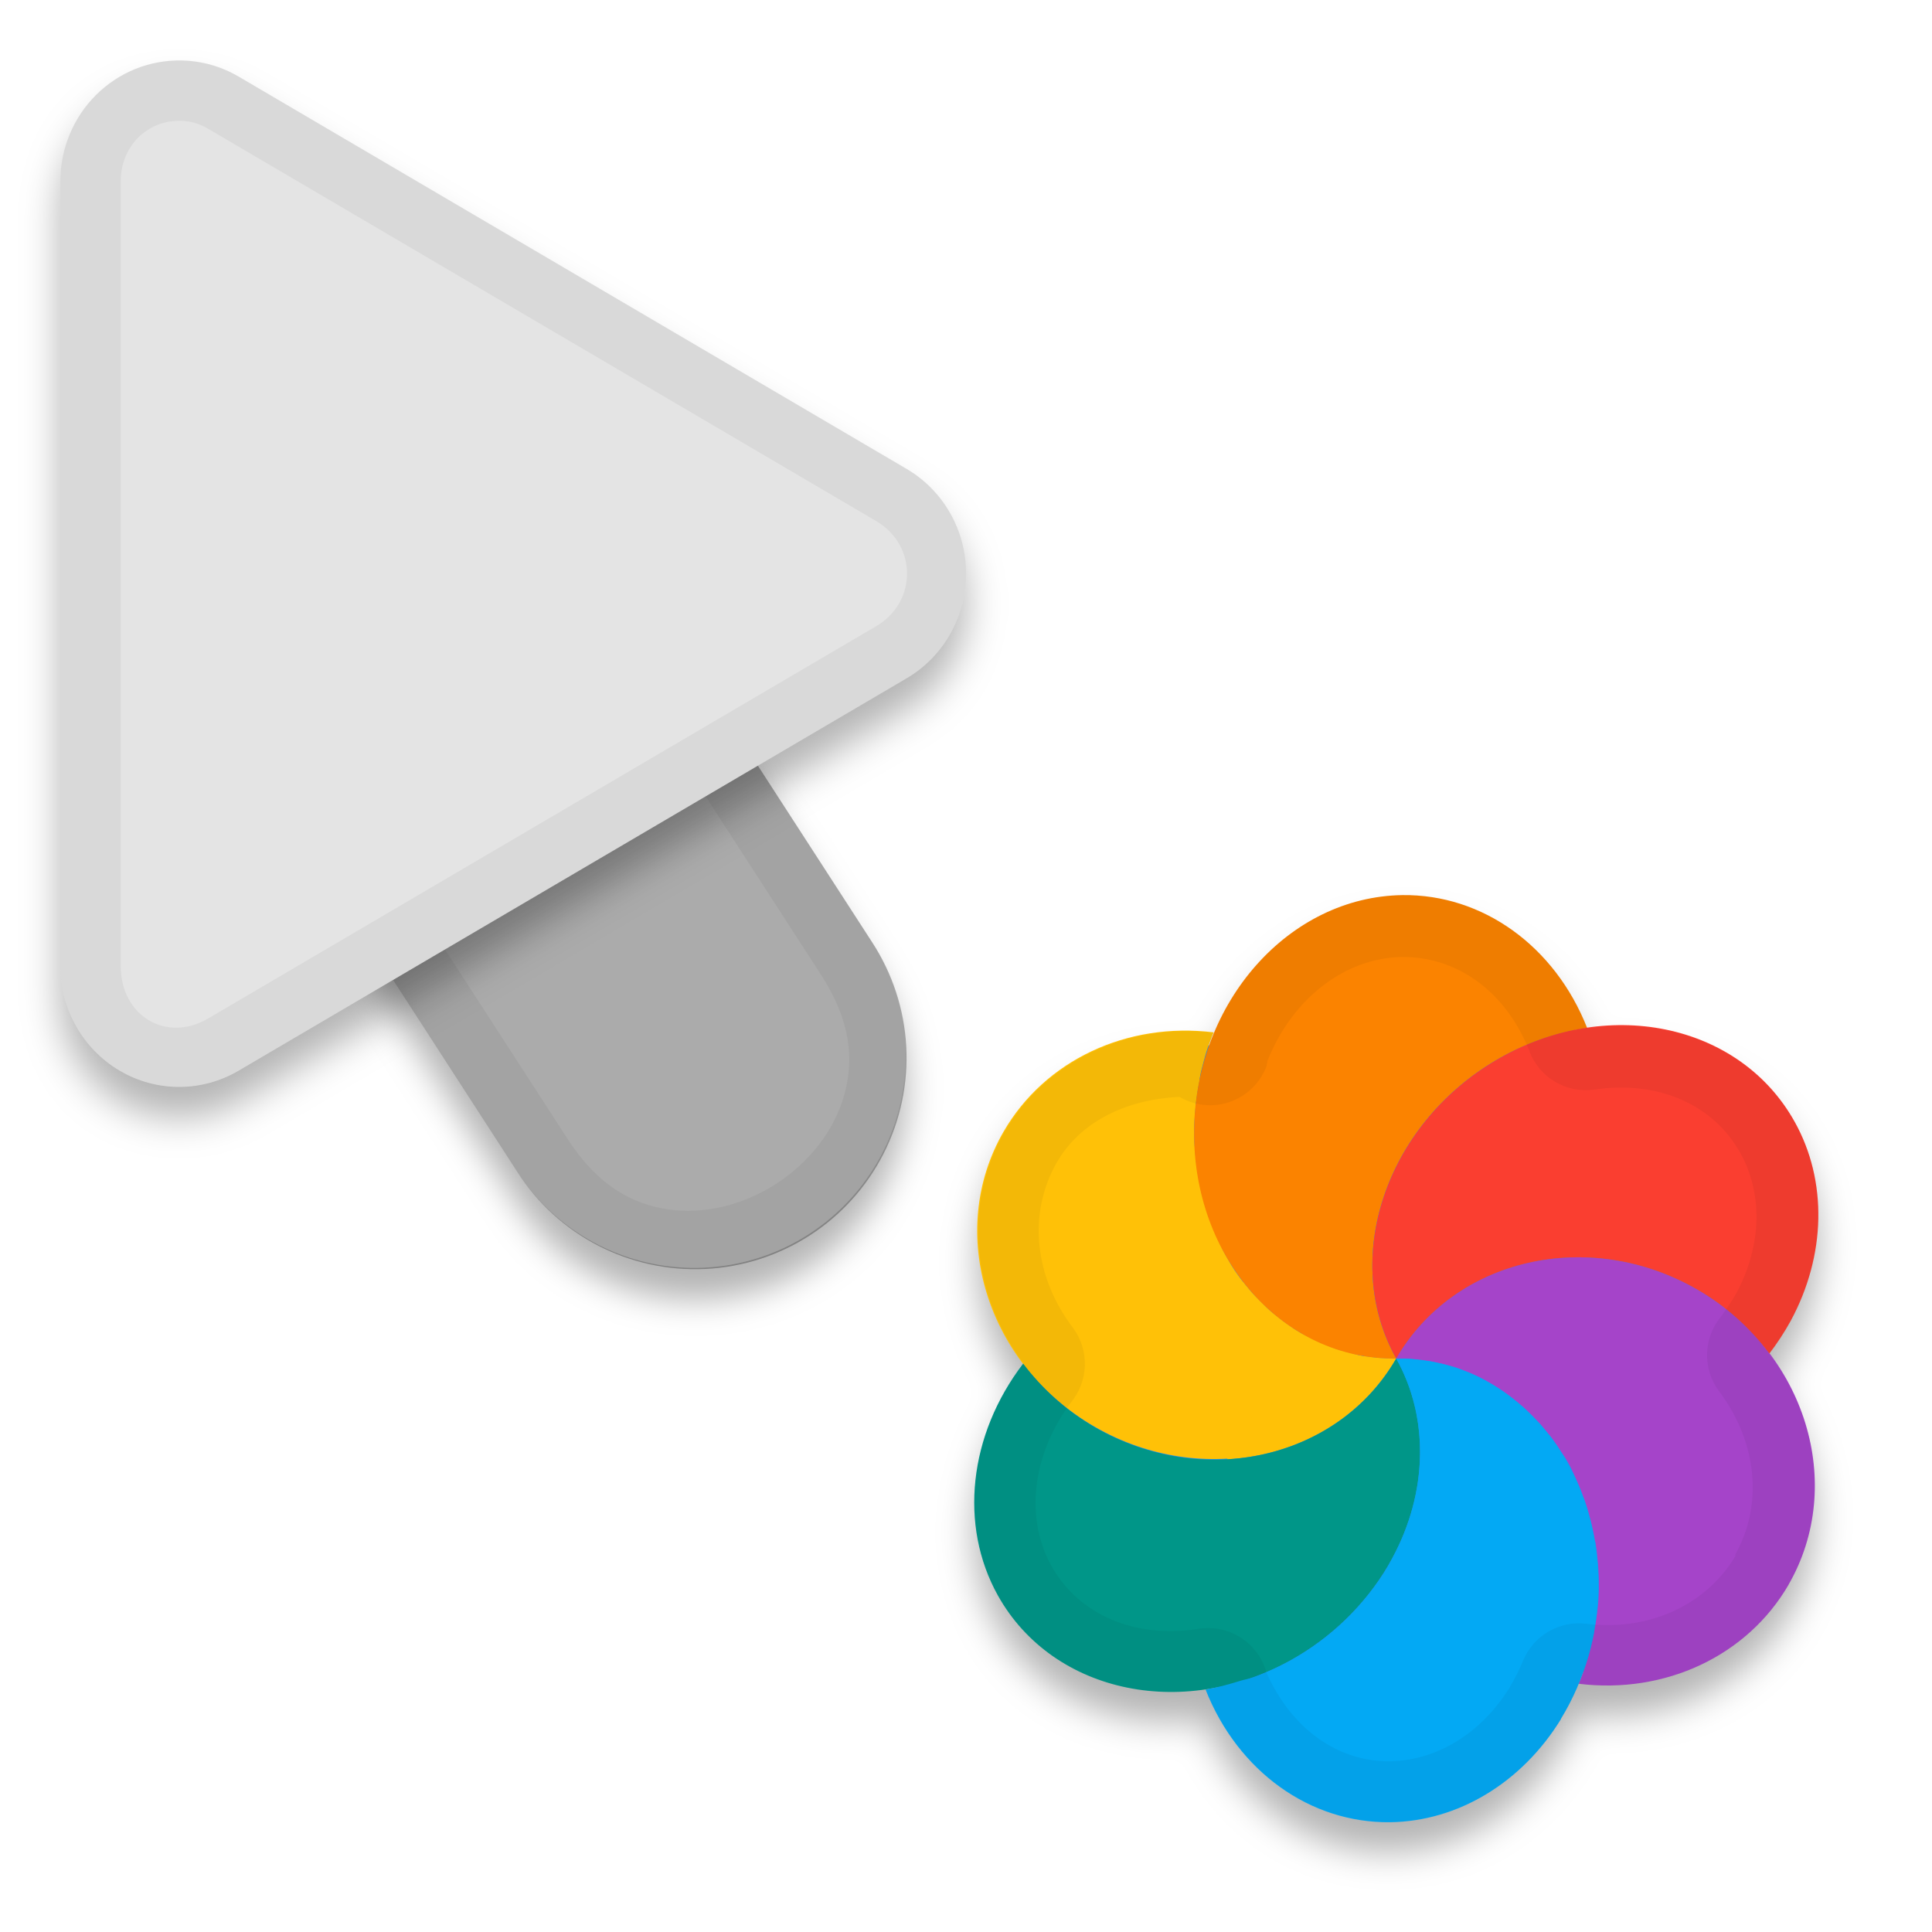
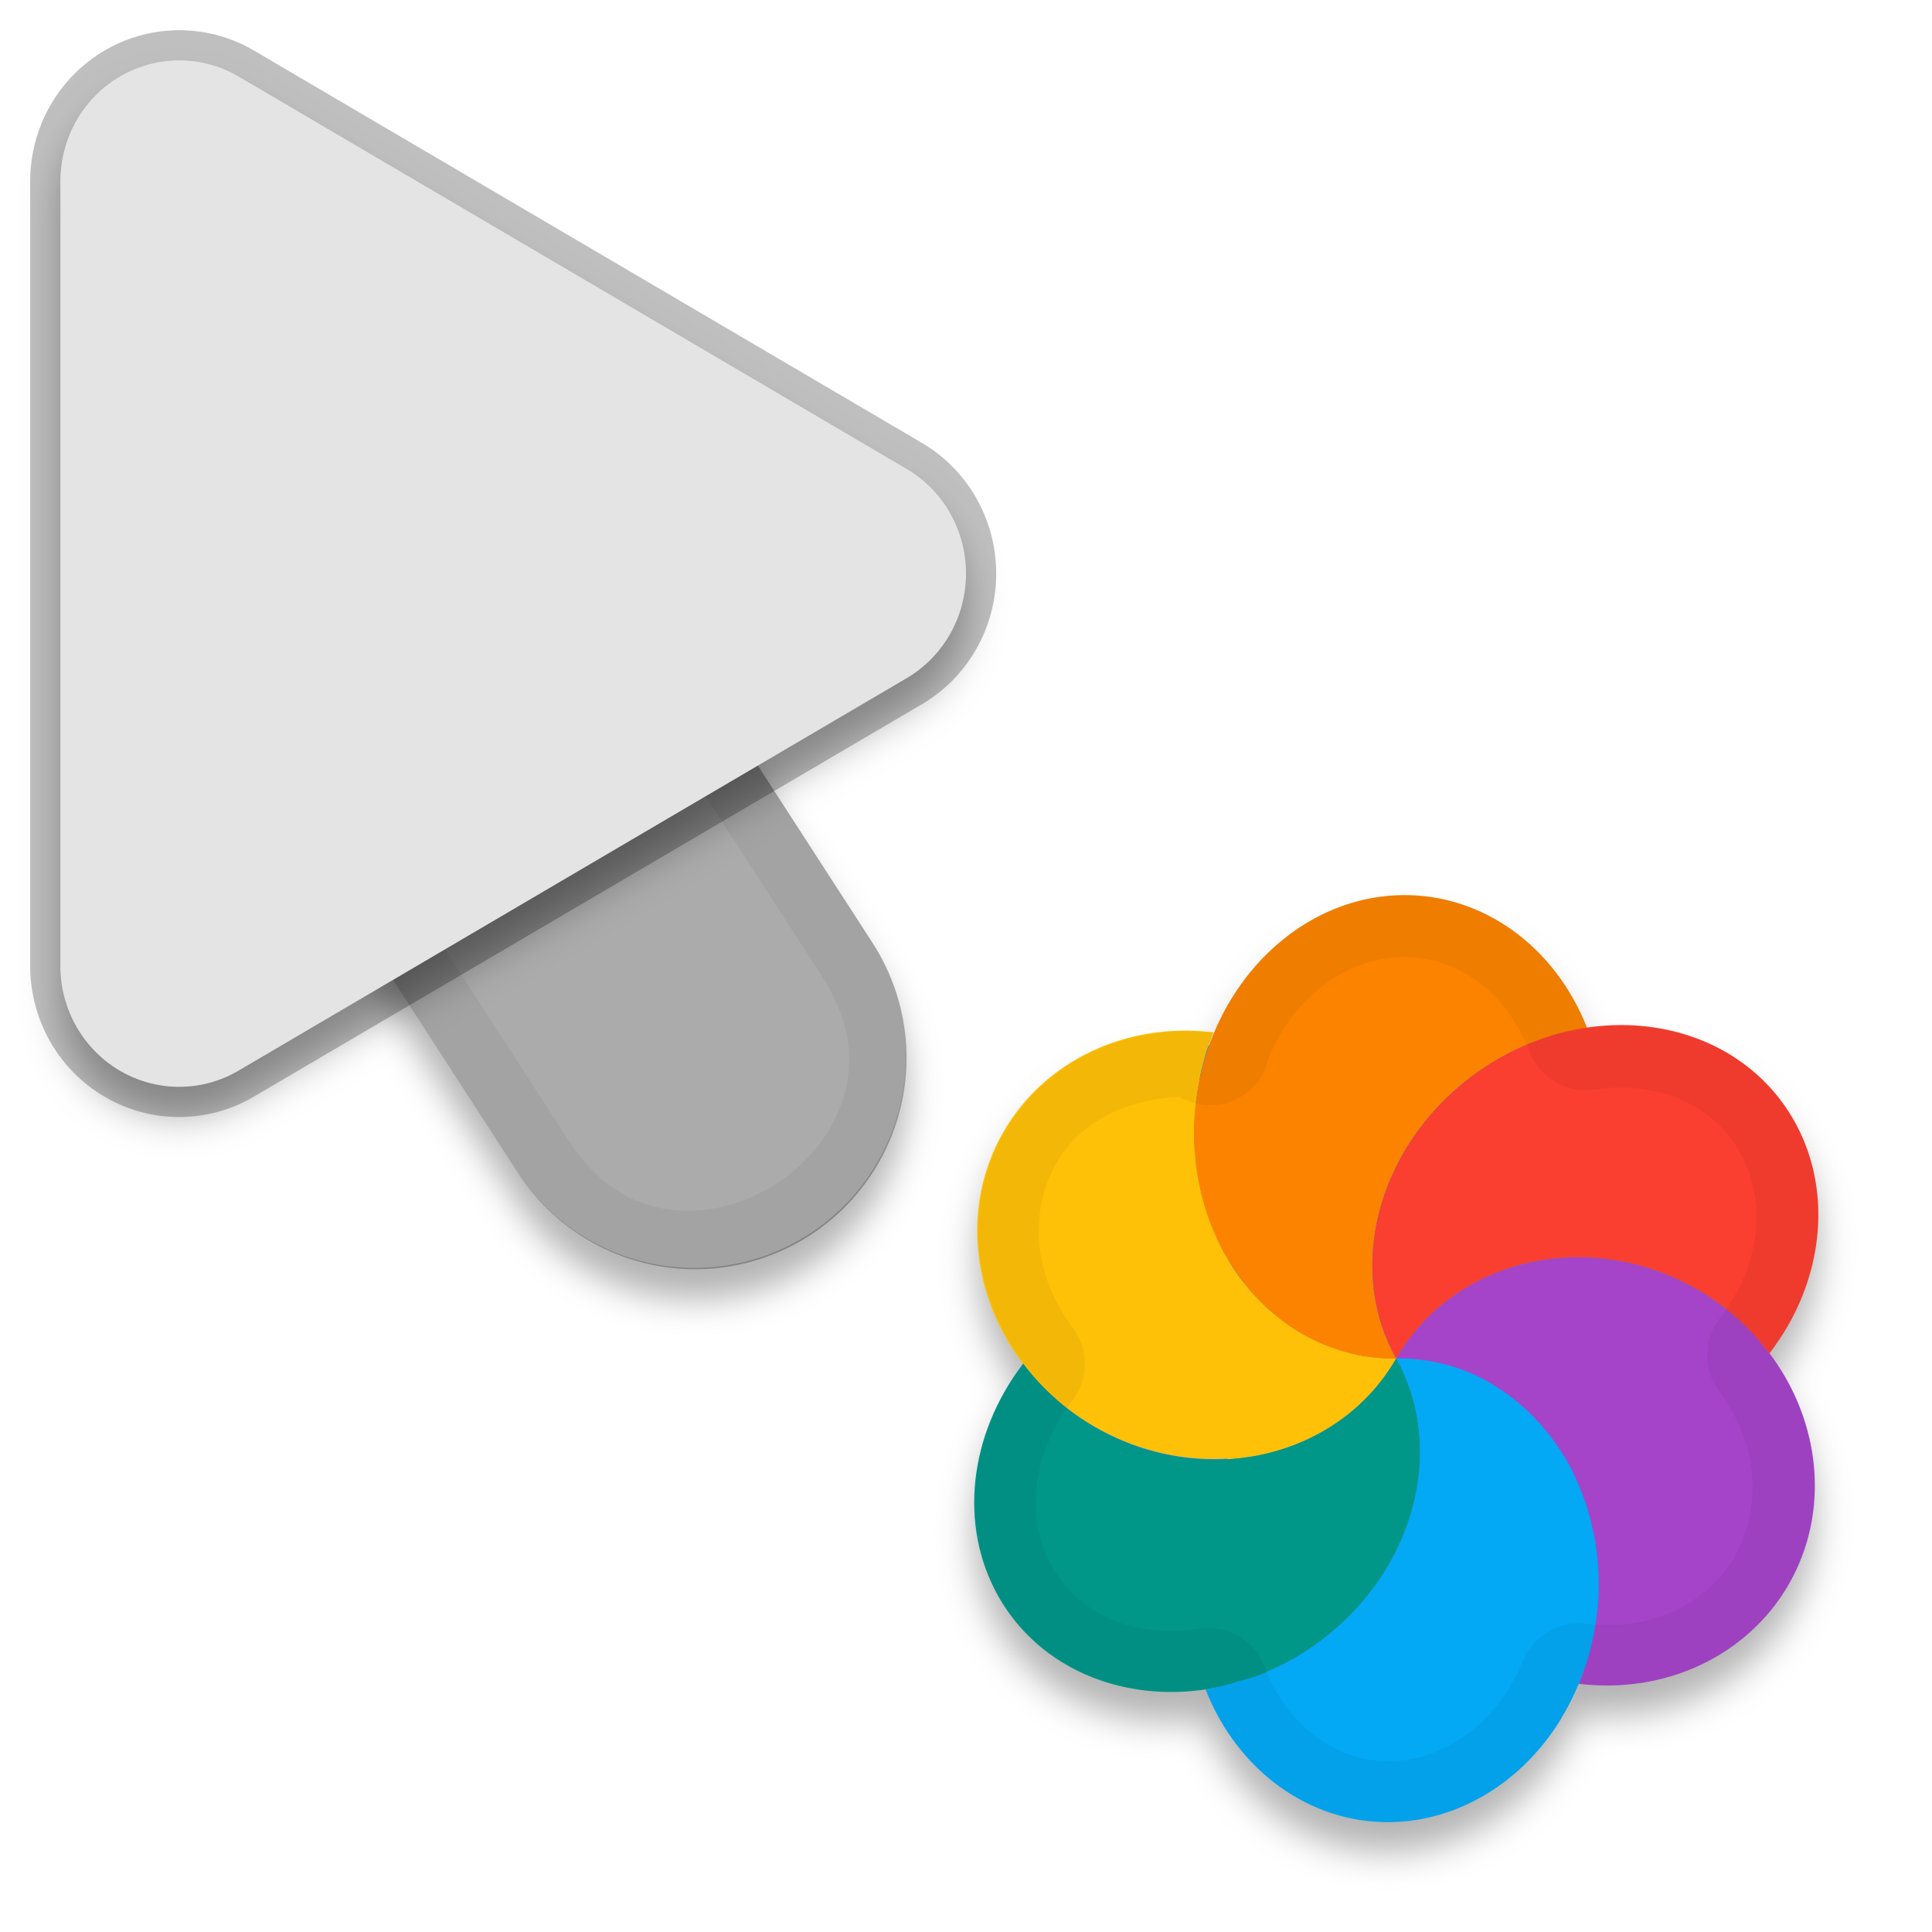
<svg xmlns="http://www.w3.org/2000/svg" id="svg5327" width="32" height="32" version="1.1">
  <defs id="defs5329">
    <filter id="filter843" style="color-interpolation-filters:sRGB" width="1.108" height="1.087" x="-.05" y="-.04">
      <feGaussianBlur id="feGaussianBlur845" stdDeviation=".281" />
    </filter>
    <filter id="filter835" style="color-interpolation-filters:sRGB" width="1.102" height="1.09" x="-.05" y="-.04">
      <feGaussianBlur id="feGaussianBlur837" stdDeviation=".32" />
    </filter>
    <filter id="filter975" style="color-interpolation-filters:sRGB" width="1.101" height="1.092" x="-.05" y="-.05">
      <feGaussianBlur id="feGaussianBlur977" stdDeviation=".293" />
    </filter>
  </defs>
-   <g id="layer1" transform="translate(0,-1020.362)">
-     <path id="ellipse861" style="opacity:0.3;fill:#000000;stroke-width:0.375;filter:url(#filter975)" d="m 29.621,1047.115 c 0.706,-1.222 0.525,-2.723 -0.327,-3.847 0.02,-0.01 0.022,0 0.013,0.019 0.131,-0.172 0.249,-0.352 0.352,-0.539 0.589,-1.088 0.613,-2.325 0.065,-3.305 -0.672,-1.202 -2.045,-1.757 -3.447,-1.546 -0.001,-9e-4 -0.004,0 0.015,-0.01 -0.534,-1.357 -1.73,-2.217 -3.059,-2.201 -1.39,0.019 -2.593,0.98 -3.139,2.335 -0.014,0 0.01,-0.037 0.013,-0.053 -1.438,-0.177 -2.797,0.465 -3.479,1.643 -0.707,1.225 -0.522,2.731 0.336,3.855 -0.021,0 -0.012,-0.019 -0.019,-0.023 -0.903,1.181 -1.067,2.681 -0.419,3.842 0.679,1.214 2.071,1.771 3.487,1.542 -0.017,0.01 -0.033,0.01 -0.05,0.012 a 3.396,3.844 6.279 0 0 3.058,2.196 3.396,3.844 6.279 0 0 2.829,-1.709 3.396,3.844 6.279 0 0 0.29,-0.577 c 1.437,0.176 2.795,-0.465 3.476,-1.642 z m -9.584,-8.943 a 6,6.189 30 0 0 6.63e-4,2e-4 c -8.82e-4,-4e-4 -0.002,-6e-4 -0.004,0 4.41e-4,7e-4 0.001,3e-4 0.002,6e-4 z" />
-     <path id="path877" style="color:#000000;font-style:normal;font-variant:normal;font-weight:normal;font-stretch:normal;font-size:medium;line-height:normal;font-family:sans-serif;font-variant-ligatures:normal;font-variant-position:normal;font-variant-caps:normal;font-variant-numeric:normal;font-variant-alternates:normal;font-feature-settings:normal;text-indent:0;text-align:start;text-decoration:none;text-decoration-line:none;text-decoration-style:solid;text-decoration-color:#000000;letter-spacing:normal;word-spacing:normal;text-transform:none;writing-mode:lr-tb;direction:ltr;text-orientation:mixed;dominant-baseline:auto;baseline-shift:baseline;text-anchor:start;white-space:normal;shape-padding:0;clip-rule:nonzero;display:inline;overflow:visible;visibility:visible;opacity:0.3;isolation:auto;mix-blend-mode:normal;color-interpolation:sRGB;color-interpolation-filters:linearRGB;solid-color:#000000;solid-opacity:1;vector-effect:none;fill:#000000;fill-opacity:1;fill-rule:nonzero;stroke:none;stroke-width:7;stroke-linecap:round;stroke-linejoin:miter;stroke-miterlimit:4;stroke-dasharray:none;stroke-dashoffset:0;stroke-opacity:1;filter:url(#filter843);color-rendering:auto;image-rendering:auto;shape-rendering:auto;text-rendering:auto;enable-background:accumulate" d="m 6.01,1026.321 a 3.5,3.5 0 0 0 -2.949,5.443 l 5.5,8.5 a 3.501,3.501 0 1 0 5.879,-3.803 l -5.5,-8.5 a 3.5,3.5 0 0 0 -2.93,-1.641 z" />
-     <path id="path4" style="fill:none;stroke:#e4e4e4;stroke-width:7;stroke-linecap:round;stroke-opacity:1" d="m 11.5,1037.863 -5.5,-8.5" />
-     <path id="path881" style="opacity:0.3;fill:#000000;stroke-width:0.5;filter:url(#filter835)" d="m 3.013,1021.864 a 1.967,2.001 0 0 0 -2.013,2 v 12.998 a 1.967,2.001 0 0 0 2.951,1.734 l 11.065,-6.499 a 1.967,2.001 0 0 0 0,-3.468 l -11.065,-6.499 a 1.967,2.001 0 0 0 -0.937,-0.266 z" />
-     <path id="path845" style="color:#000000;font-style:normal;font-variant:normal;font-weight:normal;font-stretch:normal;font-size:medium;line-height:normal;font-family:sans-serif;font-variant-ligatures:normal;font-variant-position:normal;font-variant-caps:normal;font-variant-numeric:normal;font-variant-alternates:normal;font-feature-settings:normal;text-indent:0;text-align:start;text-decoration:none;text-decoration-line:none;text-decoration-style:solid;text-decoration-color:#000000;letter-spacing:normal;word-spacing:normal;text-transform:none;writing-mode:lr-tb;direction:ltr;text-orientation:mixed;dominant-baseline:auto;baseline-shift:baseline;text-anchor:start;white-space:normal;shape-padding:0;clip-rule:nonzero;display:inline;overflow:visible;visibility:visible;opacity:0.25;isolation:auto;mix-blend-mode:normal;color-interpolation:sRGB;color-interpolation-filters:linearRGB;solid-color:#000000;solid-opacity:1;vector-effect:none;fill:#000000;fill-opacity:1;fill-rule:nonzero;stroke:none;stroke-width:7;stroke-linecap:round;stroke-linejoin:miter;stroke-miterlimit:4;stroke-dasharray:none;stroke-dashoffset:0;stroke-opacity:1;color-rendering:auto;image-rendering:auto;shape-rendering:auto;text-rendering:auto;enable-background:accumulate" d="m 6.01,1025.822 a 3.5,3.5 0 0 0 -2.949,5.441 l 5.5,8.5 a 3.501,3.501 0 1 0 5.879,-3.803 l -5.5,-8.5 a 3.5,3.5 0 0 0 -2.93,-1.639 z" />
-     <path id="path858" style="color:#000000;font-style:normal;font-variant:normal;font-weight:normal;font-stretch:normal;font-size:medium;line-height:normal;font-family:sans-serif;font-variant-ligatures:normal;font-variant-position:normal;font-variant-caps:normal;font-variant-numeric:normal;font-variant-alternates:normal;font-feature-settings:normal;text-indent:0;text-align:start;text-decoration:none;text-decoration-line:none;text-decoration-style:solid;text-decoration-color:#000000;letter-spacing:normal;word-spacing:normal;text-transform:none;writing-mode:lr-tb;direction:ltr;text-orientation:mixed;dominant-baseline:auto;baseline-shift:baseline;text-anchor:start;white-space:normal;shape-padding:0;clip-rule:nonzero;display:inline;overflow:visible;visibility:visible;opacity:0.05;isolation:auto;mix-blend-mode:normal;color-interpolation:sRGB;color-interpolation-filters:linearRGB;solid-color:#000000;solid-opacity:1;vector-effect:none;fill:#010101;fill-opacity:1;fill-rule:nonzero;stroke:none;stroke-width:7;stroke-linecap:round;stroke-linejoin:miter;stroke-miterlimit:4;stroke-dasharray:none;stroke-dashoffset:0;stroke-opacity:1;color-rendering:auto;image-rendering:auto;shape-rendering:auto;text-rendering:auto;enable-background:accumulate" d="m 6.01,1025.823 a 3.5,3.5 0 0 0 -2.949,5.441 l 5.5,8.5 a 3.501,3.501 0 1 0 5.879,-3.803 l -5.5,-8.5 a 3.5,3.5 0 0 0 -2.93,-1.639 z m -0.01,1 c 0.853,0.01 1.638,0.448 2.092,1.17 l 0.004,0.01 5.504,8.506 c 0.498,0.77 0.544,1.41 0.383,1.99 -0.161,0.581 -0.577,1.114 -1.125,1.469 -0.548,0.355 -1.205,0.515 -1.801,0.424 -0.595,-0.091 -1.158,-0.396 -1.656,-1.166 l -5.504,-8.506 -0.004,-0.01 C 2.747,1028.991 3.934,1026.802 6,1026.823 Z" />
-     <path id="path8" style="fill:#e4e4e4;stroke-width:0.5" d="m 3.013,1021.364 a 1.967,2.001 0 0 0 -2.013,2 v 12.998 a 1.967,2.001 0 0 0 2.951,1.734 l 11.065,-6.499 a 1.967,2.001 0 0 0 0,-3.468 l -11.065,-6.499 a 1.967,2.001 0 0 0 -0.937,-0.266 z" />
-     <path id="path851" style="opacity:0.05;fill:#010101;stroke-width:0.5;fill-opacity:1" d="M 3.014,1021.364 A 1.967,2.001 0 0 0 1,1023.364 v 12.996 a 1.967,2.001 0 0 0 2.951,1.734 l 11.064,-6.498 a 1.967,2.001 0 0 0 0,-3.469 l -11.064,-6.498 a 1.967,2.001 0 0 0 -0.938,-0.266 z m -0.023,1 c 0.158,0 0.314,0.048 0.453,0.129 l 11.066,6.498 c 0.685,0.402 0.685,1.343 0,1.744 l -11.066,6.498 C 2.759,1037.635 2,1037.194 2,1036.362 v -12.998 c 2.695e-4,-0.584 0.444,-1.013 0.99,-1 z" />
-     <ellipse id="ellipse3" style="fill:#278df2;stroke-width:0.375" cx="891.583" cy="-541.46" rx="6.189" ry="6" transform="rotate(120)" />
-     <path id="ellipse10" style="fill:#ffc107;stroke-width:0.375" d="m 23.126,1042.864 c -0.094,6e-4 -0.188,-0 -0.282,-0.011 -0.064,-0.01 -0.127,-0.013 -0.189,-0.024 -0.05,-0 -0.1,-0.013 -0.149,-0.022 -0.058,-0.016 -0.117,-0.031 -0.175,-0.047 -0.053,-0.014 -0.104,-0.028 -0.156,-0.043 -0.056,-0.015 -0.11,-0.04 -0.165,-0.059 -0.053,-0.025 -0.109,-0.043 -0.162,-0.067 -0.047,-0.027 -0.101,-0.047 -0.149,-0.074 -0.047,-0.027 -0.099,-0.046 -0.147,-0.074 -0.056,-0.033 -0.113,-0.065 -0.164,-0.106 -0.045,-0.027 -0.085,-0.061 -0.129,-0.089 -0.045,-0.037 -0.09,-0.071 -0.135,-0.106 -0.05,-0.04 -0.099,-0.08 -0.144,-0.125 -0.038,-0.038 -0.076,-0.076 -0.114,-0.115 -0.043,-0.04 -0.083,-0.083 -0.125,-0.126 -0.045,-0.058 -0.095,-0.111 -0.139,-0.17 -0.032,-0.032 -0.057,-0.071 -0.084,-0.106 -0.044,-0.058 -0.084,-0.12 -0.123,-0.183 -0.025,-0.043 -0.049,-0.087 -0.074,-0.129 -0.034,-0.059 -0.069,-0.118 -0.093,-0.182 -0.029,-0.05 -0.05,-0.106 -0.077,-0.158 -0.021,-0.056 -0.045,-0.108 -0.068,-0.164 -0.023,-0.06 -0.048,-0.119 -0.068,-0.179 -0.018,-0.065 -0.045,-0.129 -0.062,-0.194 -0.015,-0.053 -0.029,-0.106 -0.043,-0.159 -0.02,-0.076 -0.031,-0.154 -0.048,-0.232 -0.011,-0.043 -0.014,-0.089 -0.026,-0.132 -0.009,-0.071 -0.021,-0.143 -0.028,-0.214 -0.007,-0.065 -0.012,-0.128 -0.018,-0.193 -0.01,-0.105 -0.01,-0.211 -0.01,-0.317 0.001,-0.115 0.01,-0.228 0.021,-0.342 3.65e-4,-0.046 0.01,-0.091 0.015,-0.136 0.01,-0.084 0.023,-0.169 0.038,-0.253 0.01,-0.035 0.018,-0.07 0.017,-0.107 0.014,-0.091 0.038,-0.179 0.062,-0.268 0.01,-0.031 0.015,-0.06 0.024,-0.091 0.028,-0.103 0.065,-0.204 0.104,-0.303 0.01,-0.037 0.029,-0.069 0.041,-0.103 -1.438,-0.177 -2.797,0.465 -3.479,1.643 -0.961,1.665 -0.286,3.854 1.507,4.889 1.793,1.035 4.026,0.525 4.988,-1.139 z m 0,0 c 2.17e-4,-4e-4 0,0 0,0 z" />
-     <path id="path9" style="fill:#a544c9;stroke-width:0.375" d="m 29.621,1046.614 c 0.962,-1.665 0.288,-3.855 -1.506,-4.891 -1.794,-1.036 -4.028,-0.525 -4.989,1.141 0.094,-6e-4 0.188,0 0.282,0.011 0.066,0.01 0.131,0.015 0.197,0.026 0.046,0 0.09,0.013 0.135,0.02 0.063,0.017 0.129,0.024 0.192,0.041 0.048,0.012 0.097,0.026 0.146,0.039 0.065,0.017 0.128,0.046 0.192,0.07 0.041,0.011 0.077,0.031 0.115,0.046 0.078,0.033 0.156,0.074 0.231,0.115 0.021,0.016 0.042,0.025 0.063,0.036 0.08,0.046 0.155,0.101 0.234,0.15 0.014,0.019 0.041,0.023 0.056,0.044 0.068,0.05 0.134,0.103 0.2,0.158 0.025,0.026 0.058,0.044 0.084,0.07 0.053,0.054 0.107,0.107 0.162,0.161 0.03,0.032 0.062,0.063 0.093,0.093 0.043,0.057 0.092,0.108 0.135,0.165 0.037,0.038 0.066,0.081 0.097,0.122 0.038,0.053 0.073,0.105 0.107,0.16 0.027,0.046 0.063,0.088 0.09,0.135 0.042,0.073 0.084,0.146 0.118,0.224 0.016,0.03 0.025,0.062 0.042,0.093 0.038,0.086 0.075,0.173 0.108,0.261 0.005,0.029 0.021,0.056 0.032,0.082 0.034,0.089 0.059,0.18 0.084,0.272 0.005,0.029 0.016,0.055 0.023,0.084 0.026,0.099 0.044,0.202 0.066,0.304 -0.005,0.022 0.01,0.04 0.016,0.06 0.015,0.094 0.027,0.191 0.035,0.286 -5.59e-4,0.036 0.009,0.073 0.01,0.109 0.009,0.117 0.013,0.233 0.012,0.35 -2.21e-4,0.22 -0.026,0.439 -0.065,0.655 -0.01,0.035 -0.01,0.073 -0.016,0.108 -0.056,0.288 -0.142,0.568 -0.255,0.836 1.438,0.177 2.797,-0.465 3.479,-1.643 z" />
-     <path id="path14" style="fill:#ffc107;stroke-width:0.375" d="m 23.126,1042.864 c -2.196,-8.196 -1.098,-4.098 0,0 z m -9.5e-5,-3e-4 c -1.356,-0.077 -2.336,0.57 -2.802,1.669 1.149,-0.064 2.214,-0.65 2.802,-1.669 z" />
-     <path id="path11" style="fill:#009688;stroke-width:0.375" d="m 23.061,1046.168 c 0.589,-1.088 0.613,-2.325 0.065,-3.305 -0.961,1.665 -3.194,2.175 -4.988,1.14 -0.466,-0.269 -0.872,-0.631 -1.191,-1.056 -0.903,1.181 -1.066,2.682 -0.418,3.843 0.918,1.64 3.138,2.09 4.96,1.006 0.665,-0.396 1.213,-0.963 1.572,-1.627 z m -6.113,-3.222 z m 6.179,-0.083 z" />
-     <path id="ellipse980" style="fill:#03a9f4;stroke-width:0.375" d="m 25.853,1048.832 a 3.396,3.844 6.279 0 0 0.622,-2.176 3.396,3.844 6.279 0 0 -3.35,-3.792 c 0.071,0.121 0.127,0.249 0.179,0.378 0.051,0.13 0.093,0.264 0.126,0.4 0.098,0.406 0.116,0.833 0.055,1.261 -0.041,0.286 -0.118,0.573 -0.229,0.853 -0.056,0.14 -0.12,0.278 -0.194,0.414 -0.086,0.168 -0.189,0.327 -0.303,0.479 -0.225,0.305 -0.492,0.583 -0.792,0.821 -0.151,0.119 -0.309,0.229 -0.476,0.328 -0.238,0.141 -0.483,0.255 -0.731,0.345 -0.073,0.026 -0.146,0.037 -0.219,0.059 -0.174,0.053 -0.349,0.105 -0.523,0.133 -0.017,0.01 -0.034,0.01 -0.05,0.013 a 3.396,3.844 6.279 0 0 3.058,2.196 3.396,3.844 6.279 0 0 2.829,-1.709 z" />
-     <path id="ellipse14" style="fill:#fb8300;stroke-width:0.375" d="m 23.126,1042.864 c 2.17e-4,-4e-4 0,0 0,0 z m 0,0 c -0.918,-1.639 -0.185,-3.848 1.637,-4.932 0.475,-0.281 0.995,-0.466 1.525,-0.543 -0.535,-1.357 -1.73,-2.217 -3.059,-2.201 -1.878,0.026 -3.423,1.765 -3.451,3.884 -0.028,2.119 1.471,3.817 3.349,3.792 z" />
-     <path id="ellipse18" style="fill:#fa3e30;stroke-width:0.375" d="m 29.658,1042.242 c 0.589,-1.088 0.613,-2.325 0.065,-3.304 -0.917,-1.64 -3.138,-2.091 -4.96,-1.006 -1.821,1.085 -2.554,3.293 -1.637,4.932 0.961,-1.666 3.195,-2.177 4.989,-1.141 0.467,0.269 0.872,0.631 1.191,1.058 0.131,-0.172 0.249,-0.352 0.352,-0.539 z m -6.532,0.622 c 2.17e-4,-4e-4 0,0 0,0 z" />
-     <path id="ellipse904" style="opacity:0.05;fill:#010101;fill-opacity:1;stroke-width:0.375" d="m 29.621,1046.614 c 0.706,-1.222 0.525,-2.723 -0.327,-3.847 0.002,6e-4 0.022,-0 0.012,0.019 0.132,-0.172 0.25,-0.352 0.352,-0.539 0.589,-1.088 0.613,-2.325 0.065,-3.304 -0.672,-1.202 -2.045,-1.757 -3.447,-1.546 -5.93e-4,-6e-4 0.014,-0.01 0.013,-0.01 -0.534,-1.357 -1.729,-2.217 -3.059,-2.201 -1.39,0.019 -2.594,0.98 -3.139,2.335 -0.014,-0 0.01,-0.035 0.024,-0.05 -1.438,-0.177 -2.797,0.465 -3.479,1.643 -0.707,1.225 -0.521,2.731 0.336,3.855 -0.021,0 -0.012,-0.019 -0.019,-0.023 -0.903,1.181 -1.067,2.681 -0.419,3.842 0.679,1.214 2.071,1.771 3.487,1.542 -0.017,0.01 -0.033,0.01 -0.05,0.012 a 3.396,3.844 6.279 0 0 3.058,2.196 3.396,3.844 6.279 0 0 2.829,-1.709 3.396,3.844 6.279 0 0 0.29,-0.577 c 1.437,0.176 2.795,-0.465 3.476,-1.642 z m -0.861,-0.509 10e-5,-4e-4 a 1,1 0 0 0 0.002,6e-4 c -0.471,0.816 -1.419,1.283 -2.49,1.152 a 1,1 0 0 0 -1.046,0.614 c -0.062,0.151 -0.135,0.295 -0.217,0.432 l 8.37e-4,4e-4 c -0.488,0.793 -1.238,1.22 -1.989,1.231 -0.855,0.01 -1.629,-0.531 -2.046,-1.472 a 1,1 0 0 0 -1.109,-0.724 c -1.061,0.172 -1.994,-0.224 -2.452,-1.041 -0.427,-0.766 -0.34,-1.81 0.32,-2.702 a 1,1 0 0 0 0.04,-1.238 l -9.85e-4,-6e-4 c -0.638,-0.837 -0.757,-1.893 -0.267,-2.745 0.398,-0.688 1.167,-1.041 2.03,-1.083 a 1,1 0 0 0 0.767,0.105 l -7.76e-4,-2e-4 a 1,1 0 0 0 0.595,-0.448 1,1 0 0 0 -8.35e-4,-5e-4 1,1 0 0 0 0.087,-0.178 l -0.002,-0 -0.004,-0 a 1,1 0 0 0 0.017,-0.064 1,1 0 0 0 -0.013,-0 l 0.016,-0.021 c 0.416,-1.034 1.287,-1.696 2.225,-1.709 0.891,-0.01 1.714,0.55 2.114,1.568 l -0.002,-0 a 1,1 0 0 0 1.065,0.629 c 0,0 -6.62e-4,-2e-4 -6.62e-4,-2e-4 1.051,-0.159 1.972,0.236 2.425,1.046 0.367,0.655 0.372,1.518 -0.07,2.336 -0.072,0.124 -0.156,0.248 -0.243,0.37 a 1,1 0 0 0 -0.041,1.239 c 0,0 7.96e-4,8e-4 7.96e-4,8e-4 0.632,0.834 0.745,1.885 0.258,2.733 z m -8.721,-8.438 a 6,6.189 30 0 0 5.36e-4,10e-4 c -8.55e-4,-5e-4 -0.002,-6e-4 -0.004,-0 4.25e-4,8e-4 0.002,5e-4 0.004,10e-4 z" />
-   </g>
+   <path id="ellipse861" style="opacity:0.3;fill:#000000;stroke-width:0.375;filter:url(#filter975)" d="m 29.621,26.752 c 0.706,-1.222 0.525,-2.723 -0.327,-3.847 0.02,-0.01 0.022,0 0.013,0.019 0.131,-0.172 0.249,-0.352 0.352,-0.539 0.589,-1.088 0.613,-2.325 0.065,-3.305 -0.672,-1.202 -2.045,-1.757 -3.447,-1.546 -0.001,-9e-4 -0.004,0 0.015,-0.01 -0.534,-1.357 -1.73,-2.217 -3.059,-2.201 -1.39,0.019 -2.593,0.98 -3.139,2.335 -0.014,0 0.01,-0.037 0.013,-0.053 -1.438,-0.177 -2.797,0.465 -3.479,1.643 -0.707,1.225 -0.522,2.731 0.336,3.855 -0.021,0 -0.012,-0.019 -0.019,-0.023 -0.903,1.181 -1.067,2.681 -0.419,3.842 0.679,1.214 2.071,1.771 3.487,1.542 -0.017,0.01 -0.033,0.01 -0.05,0.012 a 3.396,3.844 6.279 0 0 3.058,2.196 3.396,3.844 6.279 0 0 2.829,-1.709 3.396,3.844 6.279 0 0 0.29,-0.577 c 1.437,0.176 2.795,-0.465 3.476,-1.642 z m -9.584,-8.943 a 6,6.189 30 0 0 6.63e-4,2e-4 c -8.82e-4,-4e-4 -0.002,-6e-4 -0.004,0 4.41e-4,7e-4 0.001,3e-4 0.002,6e-4 z" />
+   <path id="path877" style="color:#000000;font-style:normal;font-variant:normal;font-weight:normal;font-stretch:normal;font-size:medium;line-height:normal;font-family:sans-serif;font-variant-ligatures:normal;font-variant-position:normal;font-variant-caps:normal;font-variant-numeric:normal;font-variant-alternates:normal;font-feature-settings:normal;text-indent:0;text-align:start;text-decoration:none;text-decoration-line:none;text-decoration-style:solid;text-decoration-color:#000000;letter-spacing:normal;word-spacing:normal;text-transform:none;writing-mode:lr-tb;direction:ltr;text-orientation:mixed;dominant-baseline:auto;baseline-shift:baseline;text-anchor:start;white-space:normal;shape-padding:0;clip-rule:nonzero;display:inline;overflow:visible;visibility:visible;opacity:0.3;isolation:auto;mix-blend-mode:normal;color-interpolation:sRGB;color-interpolation-filters:linearRGB;solid-color:#000000;solid-opacity:1;vector-effect:none;fill:#000000;fill-opacity:1;fill-rule:nonzero;stroke:none;stroke-width:7;stroke-linecap:round;stroke-linejoin:miter;stroke-miterlimit:4;stroke-dasharray:none;stroke-dashoffset:0;stroke-opacity:1;filter:url(#filter843);color-rendering:auto;image-rendering:auto;shape-rendering:auto;text-rendering:auto;enable-background:accumulate" d="m 6.01,5.959 a 3.5,3.5 0 0 0 -2.949,5.443 l 5.5,8.5 a 3.501,3.501 0 1 0 5.879,-3.803 l -5.5,-8.5 A 3.5,3.5 0 0 0 6.01,5.959 Z" />
+   <path id="path4" style="fill:none;stroke:#e4e4e4;stroke-width:7;stroke-linecap:round;stroke-opacity:1" d="m 11.5,17.501 -5.5,-8.5" />
+   <path id="path881" style="opacity:0.3;fill:#000000;stroke-width:0.5;filter:url(#filter835)" d="M 3.013,1.502 A 1.967,2.001 0 0 0 1,3.502 V 16.499 A 1.967,2.001 0 0 0 3.951,18.233 L 15.015,11.734 a 1.967,2.001 0 0 0 0,-3.468 L 3.951,1.768 A 1.967,2.001 0 0 0 3.013,1.502 Z" />
+   <path id="path845" style="color:#000000;font-style:normal;font-variant:normal;font-weight:normal;font-stretch:normal;font-size:medium;line-height:normal;font-family:sans-serif;font-variant-ligatures:normal;font-variant-position:normal;font-variant-caps:normal;font-variant-numeric:normal;font-variant-alternates:normal;font-feature-settings:normal;text-indent:0;text-align:start;text-decoration:none;text-decoration-line:none;text-decoration-style:solid;text-decoration-color:#000000;letter-spacing:normal;word-spacing:normal;text-transform:none;writing-mode:lr-tb;direction:ltr;text-orientation:mixed;dominant-baseline:auto;baseline-shift:baseline;text-anchor:start;white-space:normal;shape-padding:0;clip-rule:nonzero;display:inline;overflow:visible;visibility:visible;opacity:0.25;isolation:auto;mix-blend-mode:normal;color-interpolation:sRGB;color-interpolation-filters:linearRGB;solid-color:#000000;solid-opacity:1;vector-effect:none;fill:#000000;fill-opacity:1;fill-rule:nonzero;stroke:none;stroke-width:7;stroke-linecap:round;stroke-linejoin:miter;stroke-miterlimit:4;stroke-dasharray:none;stroke-dashoffset:0;stroke-opacity:1;color-rendering:auto;image-rendering:auto;shape-rendering:auto;text-rendering:auto;enable-background:accumulate" d="m 6.01,5.46 a 3.5,3.5 0 0 0 -2.949,5.441 l 5.5,8.5 a 3.501,3.501 0 1 0 5.879,-3.803 l -5.5,-8.5 A 3.5,3.5 0 0 0 6.01,5.46 Z" />
+   <path id="path858" style="color:#000000;font-style:normal;font-variant:normal;font-weight:normal;font-stretch:normal;font-size:medium;line-height:normal;font-family:sans-serif;font-variant-ligatures:normal;font-variant-position:normal;font-variant-caps:normal;font-variant-numeric:normal;font-variant-alternates:normal;font-feature-settings:normal;text-indent:0;text-align:start;text-decoration:none;text-decoration-line:none;text-decoration-style:solid;text-decoration-color:#000000;letter-spacing:normal;word-spacing:normal;text-transform:none;writing-mode:lr-tb;direction:ltr;text-orientation:mixed;dominant-baseline:auto;baseline-shift:baseline;text-anchor:start;white-space:normal;shape-padding:0;clip-rule:nonzero;display:inline;overflow:visible;visibility:visible;opacity:0.05;isolation:auto;mix-blend-mode:normal;color-interpolation:sRGB;color-interpolation-filters:linearRGB;solid-color:#000000;solid-opacity:1;vector-effect:none;fill:#010101;fill-opacity:1;fill-rule:nonzero;stroke:none;stroke-width:7;stroke-linecap:round;stroke-linejoin:miter;stroke-miterlimit:4;stroke-dasharray:none;stroke-dashoffset:0;stroke-opacity:1;color-rendering:auto;image-rendering:auto;shape-rendering:auto;text-rendering:auto;enable-background:accumulate" d="m 6.01,5.461 a 3.5,3.5 0 0 0 -2.949,5.441 l 5.5,8.5 a 3.501,3.501 0 1 0 5.879,-3.803 l -5.5,-8.5 A 3.5,3.5 0 0 0 6.01,5.461 Z m -0.01,1 c 0.853,0.01 1.638,0.448 2.092,1.17 l 0.004,0.01 5.504,8.506 c 0.498,0.77 0.544,1.41 0.383,1.99 -0.161,0.581 -0.577,1.114 -1.125,1.469 -0.548,0.355 -1.205,0.515 -1.801,0.424 -0.595,-0.091 -1.158,-0.396 -1.656,-1.166 l -5.504,-8.506 -0.004,-0.01 C 2.747,8.629 3.934,6.439 6,6.461 Z" />
+   <path id="path856" style="opacity:0.25;fill:none;stroke:#000000;stroke-width:1;stroke-linecap:round;stroke-linejoin:round;stroke-miterlimit:4;stroke-dasharray:none;stroke-opacity:1" d="M 3.013,1.001 A 1.967,2.001 0 0 0 1,3.001 V 15.999 A 1.967,2.001 0 0 0 3.951,17.733 L 15.015,11.234 a 1.967,2.001 0 0 0 0,-3.468 L 3.951,1.267 A 1.967,2.001 0 0 0 3.013,1.001 Z" />
+   <path id="path8" style="fill:#e4e4e4;stroke-width:0.5" d="M 3.013,1.001 A 1.967,2.001 0 0 0 1,3.001 V 15.999 A 1.967,2.001 0 0 0 3.951,17.733 L 15.015,11.234 a 1.967,2.001 0 0 0 0,-3.468 L 3.951,1.267 A 1.967,2.001 0 0 0 3.013,1.001 Z" />
+   <ellipse id="ellipse3" style="fill:#278df2;stroke-width:0.375" cx="7.923" cy="-31.279" rx="6.189" ry="6" transform="rotate(120)" />
+   <path id="ellipse10" style="fill:#ffc107;stroke-width:0.375" d="m 23.126,22.502 c -0.094,6e-4 -0.188,0 -0.282,-0.011 -0.064,-0.01 -0.127,-0.013 -0.189,-0.024 -0.05,0 -0.1,-0.013 -0.149,-0.022 -0.058,-0.016 -0.117,-0.031 -0.175,-0.047 -0.053,-0.014 -0.104,-0.028 -0.156,-0.043 -0.056,-0.015 -0.11,-0.04 -0.165,-0.059 -0.053,-0.025 -0.109,-0.043 -0.162,-0.067 -0.047,-0.027 -0.101,-0.047 -0.149,-0.074 -0.047,-0.027 -0.099,-0.046 -0.147,-0.074 -0.056,-0.033 -0.113,-0.065 -0.164,-0.106 -0.045,-0.027 -0.085,-0.061 -0.129,-0.089 -0.045,-0.037 -0.09,-0.071 -0.135,-0.106 -0.05,-0.04 -0.099,-0.08 -0.144,-0.125 -0.038,-0.038 -0.076,-0.076 -0.114,-0.115 -0.043,-0.04 -0.083,-0.083 -0.125,-0.126 -0.045,-0.058 -0.095,-0.111 -0.139,-0.17 -0.032,-0.032 -0.057,-0.071 -0.084,-0.106 -0.044,-0.058 -0.084,-0.12 -0.123,-0.183 -0.025,-0.043 -0.049,-0.087 -0.074,-0.129 -0.034,-0.059 -0.069,-0.118 -0.093,-0.182 -0.029,-0.05 -0.05,-0.106 -0.077,-0.158 -0.021,-0.056 -0.045,-0.108 -0.068,-0.164 -0.023,-0.06 -0.048,-0.119 -0.068,-0.179 -0.018,-0.065 -0.045,-0.129 -0.062,-0.194 -0.015,-0.053 -0.029,-0.106 -0.043,-0.159 -0.02,-0.076 -0.031,-0.154 -0.048,-0.232 -0.011,-0.043 -0.014,-0.089 -0.026,-0.132 -0.009,-0.071 -0.021,-0.143 -0.028,-0.214 -0.007,-0.065 -0.012,-0.128 -0.018,-0.193 -0.01,-0.105 -0.01,-0.211 -0.01,-0.317 0.001,-0.115 0.01,-0.228 0.021,-0.342 3.65e-4,-0.046 0.01,-0.091 0.015,-0.136 0.01,-0.084 0.023,-0.169 0.038,-0.253 0.01,-0.035 0.018,-0.07 0.017,-0.107 0.014,-0.091 0.038,-0.179 0.062,-0.268 0.01,-0.031 0.015,-0.06 0.024,-0.091 0.028,-0.103 0.065,-0.204 0.104,-0.303 0.01,-0.037 0.029,-0.069 0.041,-0.103 -1.438,-0.177 -2.797,0.465 -3.479,1.643 -0.961,1.665 -0.286,3.854 1.507,4.889 1.793,1.035 4.026,0.525 4.988,-1.139 z m 0,0 c 2.17e-4,-4e-4 0,0 0,0 z" />
+   <path id="path9" style="fill:#a544c9;stroke-width:0.375" d="m 29.621,26.252 c 0.962,-1.665 0.288,-3.855 -1.506,-4.891 -1.794,-1.036 -4.028,-0.525 -4.989,1.141 0.094,-6e-4 0.188,0 0.282,0.011 0.066,0.01 0.131,0.015 0.197,0.026 0.046,0 0.09,0.013 0.135,0.02 0.063,0.017 0.129,0.024 0.192,0.041 0.048,0.012 0.097,0.026 0.146,0.039 0.065,0.017 0.128,0.046 0.192,0.07 0.041,0.011 0.077,0.031 0.115,0.046 0.078,0.033 0.156,0.074 0.231,0.115 0.021,0.016 0.042,0.025 0.063,0.036 0.08,0.046 0.155,0.101 0.234,0.15 0.014,0.019 0.041,0.023 0.056,0.044 0.068,0.05 0.134,0.103 0.2,0.158 0.025,0.026 0.058,0.044 0.084,0.07 0.053,0.054 0.107,0.107 0.162,0.161 0.03,0.032 0.062,0.063 0.093,0.093 0.043,0.057 0.092,0.108 0.135,0.165 0.037,0.038 0.066,0.081 0.097,0.122 0.038,0.053 0.073,0.105 0.107,0.16 0.027,0.046 0.063,0.088 0.09,0.135 0.042,0.073 0.084,0.146 0.118,0.224 0.016,0.03 0.025,0.062 0.042,0.093 0.038,0.086 0.075,0.173 0.108,0.261 0.005,0.029 0.021,0.056 0.032,0.082 0.034,0.089 0.059,0.18 0.084,0.272 0.005,0.029 0.016,0.055 0.023,0.084 0.026,0.099 0.044,0.202 0.066,0.304 -0.005,0.022 0.01,0.04 0.016,0.06 0.015,0.094 0.027,0.191 0.035,0.286 -5.59e-4,0.036 0.009,0.073 0.01,0.109 0.009,0.117 0.013,0.233 0.012,0.35 -2.21e-4,0.22 -0.026,0.439 -0.065,0.655 -0.01,0.035 -0.01,0.073 -0.016,0.108 -0.056,0.288 -0.142,0.568 -0.255,0.836 1.438,0.177 2.797,-0.465 3.479,-1.643 z" />
+   <path id="path14" style="fill:#ffc107;stroke-width:0.375" d="m 23.126,22.502 c -2.196,-8.196 -1.098,-4.098 0,0 z m -9.5e-5,-3e-4 c -1.356,-0.077 -2.336,0.57 -2.802,1.669 1.149,-0.064 2.214,-0.65 2.802,-1.669 z" />
+   <path id="path11" style="fill:#009688;stroke-width:0.375" d="m 23.061,25.806 c 0.589,-1.088 0.613,-2.325 0.065,-3.305 -0.961,1.665 -3.194,2.175 -4.988,1.14 -0.466,-0.269 -0.872,-0.631 -1.191,-1.056 -0.903,1.181 -1.066,2.682 -0.418,3.843 0.918,1.64 3.138,2.09 4.96,1.006 0.665,-0.396 1.213,-0.963 1.572,-1.627 z m -6.113,-3.222 z m 6.179,-0.083 z" />
+   <path id="ellipse980" style="fill:#03a9f4;stroke-width:0.375" d="m 25.853,28.469 a 3.396,3.844 6.279 0 0 0.622,-2.176 3.396,3.844 6.279 0 0 -3.35,-3.792 c 0.071,0.121 0.127,0.249 0.179,0.378 0.051,0.13 0.093,0.264 0.126,0.4 0.098,0.406 0.116,0.833 0.055,1.261 -0.041,0.286 -0.118,0.573 -0.229,0.853 -0.056,0.14 -0.12,0.278 -0.194,0.414 -0.086,0.168 -0.189,0.327 -0.303,0.479 -0.225,0.305 -0.492,0.583 -0.792,0.821 -0.151,0.119 -0.309,0.229 -0.476,0.328 -0.238,0.141 -0.483,0.255 -0.731,0.345 -0.073,0.026 -0.146,0.037 -0.219,0.059 -0.174,0.053 -0.349,0.105 -0.523,0.133 -0.017,0.01 -0.034,0.01 -0.05,0.013 a 3.396,3.844 6.279 0 0 3.058,2.196 3.396,3.844 6.279 0 0 2.829,-1.709 z" />
+   <path id="ellipse14" style="fill:#fb8300;stroke-width:0.375" d="m 23.126,22.502 c 2.17e-4,-4e-4 0,0 0,0 z m 0,0 c -0.918,-1.639 -0.185,-3.848 1.637,-4.932 0.475,-0.281 0.995,-0.466 1.525,-0.543 -0.535,-1.357 -1.73,-2.217 -3.059,-2.201 -1.878,0.026 -3.423,1.765 -3.451,3.884 -0.028,2.119 1.471,3.817 3.349,3.792 z" />
+   <path id="ellipse18" style="fill:#fa3e30;stroke-width:0.375" d="m 29.658,21.879 c 0.589,-1.088 0.613,-2.325 0.065,-3.304 -0.917,-1.64 -3.138,-2.091 -4.96,-1.006 -1.821,1.085 -2.554,3.293 -1.637,4.932 0.961,-1.666 3.195,-2.177 4.989,-1.141 0.467,0.269 0.872,0.631 1.191,1.058 0.131,-0.172 0.249,-0.352 0.352,-0.539 z m -6.532,0.622 c 2.17e-4,-4e-4 0,0 0,0 z" />
+   <path id="ellipse904" style="opacity:0.05;fill:#010101;fill-opacity:1;stroke-width:0.375" d="m 29.621,26.252 c 0.706,-1.222 0.525,-2.723 -0.327,-3.847 0.002,6e-4 0.022,0 0.012,0.019 0.132,-0.172 0.25,-0.352 0.352,-0.539 0.589,-1.088 0.613,-2.325 0.065,-3.304 -0.672,-1.202 -2.045,-1.757 -3.447,-1.546 -5.93e-4,-6e-4 0.014,-0.01 0.013,-0.01 -0.534,-1.357 -1.729,-2.217 -3.059,-2.201 -1.39,0.019 -2.594,0.98 -3.139,2.335 -0.014,0 0.01,-0.035 0.024,-0.05 -1.438,-0.177 -2.797,0.465 -3.479,1.643 -0.707,1.225 -0.521,2.731 0.336,3.855 -0.021,0 -0.012,-0.019 -0.019,-0.023 -0.903,1.181 -1.067,2.681 -0.419,3.842 0.679,1.214 2.071,1.771 3.487,1.542 -0.017,0.01 -0.033,0.01 -0.05,0.012 a 3.396,3.844 6.279 0 0 3.058,2.196 3.396,3.844 6.279 0 0 2.829,-1.709 3.396,3.844 6.279 0 0 0.29,-0.577 c 1.437,0.176 2.795,-0.465 3.476,-1.642 z m -0.861,-0.509 10e-5,-4e-4 a 1,1 0 0 0 0.002,6e-4 c -0.471,0.816 -1.419,1.283 -2.49,1.152 a 1,1 0 0 0 -1.046,0.614 c -0.062,0.151 -0.135,0.295 -0.217,0.432 l 8.37e-4,4e-4 c -0.488,0.793 -1.238,1.22 -1.989,1.231 -0.855,0.01 -1.629,-0.531 -2.046,-1.472 a 1,1 0 0 0 -1.109,-0.724 c -1.061,0.172 -1.994,-0.224 -2.452,-1.041 -0.427,-0.766 -0.34,-1.81 0.32,-2.702 a 1,1 0 0 0 0.04,-1.238 l -9.85e-4,-6e-4 c -0.638,-0.837 -0.757,-1.893 -0.267,-2.745 0.398,-0.688 1.167,-1.041 2.03,-1.083 a 1,1 0 0 0 0.767,0.105 l -7.76e-4,-2e-4 a 1,1 0 0 0 0.595,-0.448 1,1 0 0 0 -8.35e-4,-5e-4 1,1 0 0 0 0.087,-0.178 h -0.002 -0.004 a 1,1 0 0 0 0.017,-0.064 1,1 0 0 0 -0.013,0 l 0.016,-0.021 c 0.416,-1.034 1.287,-1.696 2.225,-1.709 0.891,-0.01 1.714,0.55 2.114,1.568 h -0.002 a 1,1 0 0 0 1.065,0.629 c 0,0 -6.62e-4,-2e-4 -6.62e-4,-2e-4 1.051,-0.159 1.972,0.236 2.425,1.046 0.367,0.655 0.372,1.518 -0.07,2.336 -0.072,0.124 -0.156,0.248 -0.243,0.37 a 1,1 0 0 0 -0.041,1.239 c 0,0 7.96e-4,8e-4 7.96e-4,8e-4 0.632,0.834 0.745,1.885 0.258,2.733 z m -8.721,-8.438 a 6,6.189 30 0 0 5.36e-4,0.001 c -8.55e-4,-5e-4 -0.002,-6e-4 -0.004,0 4.25e-4,8e-4 0.002,5e-4 0.004,0 z" />
</svg>
